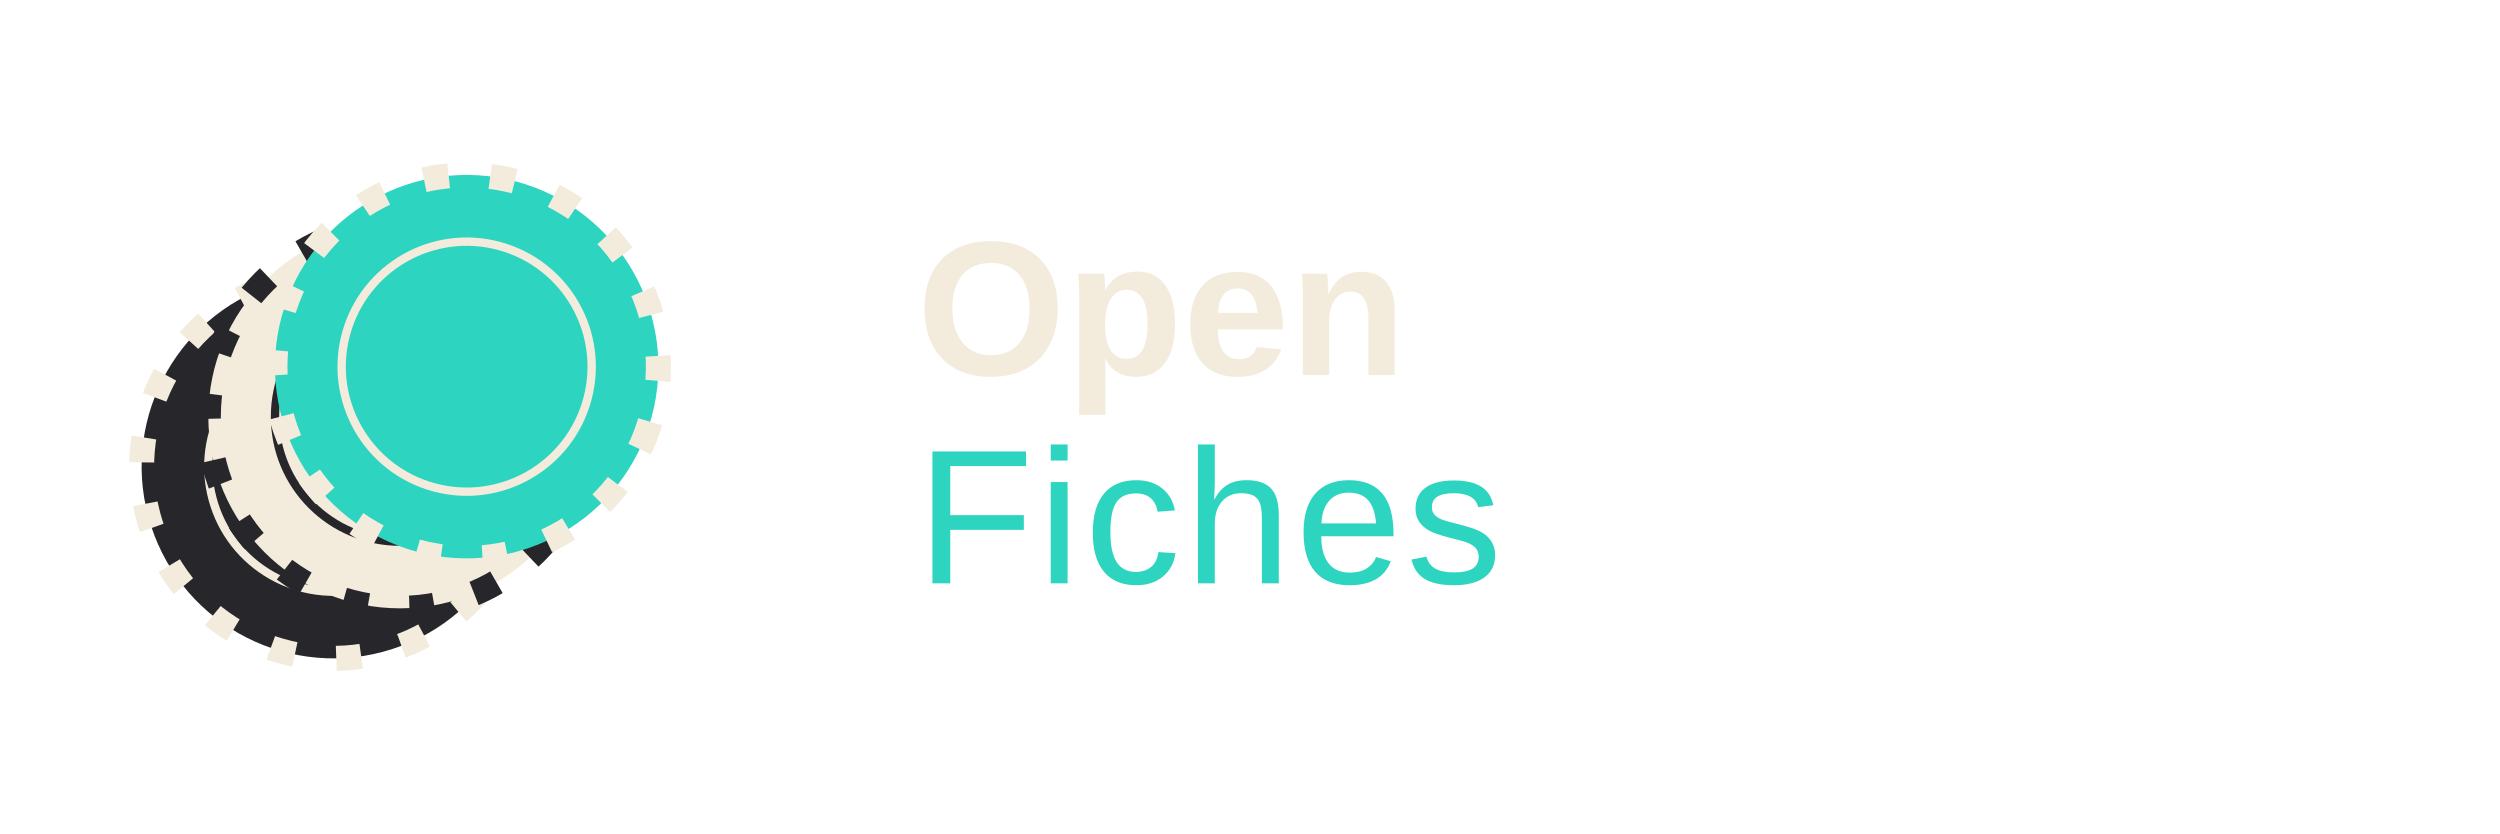
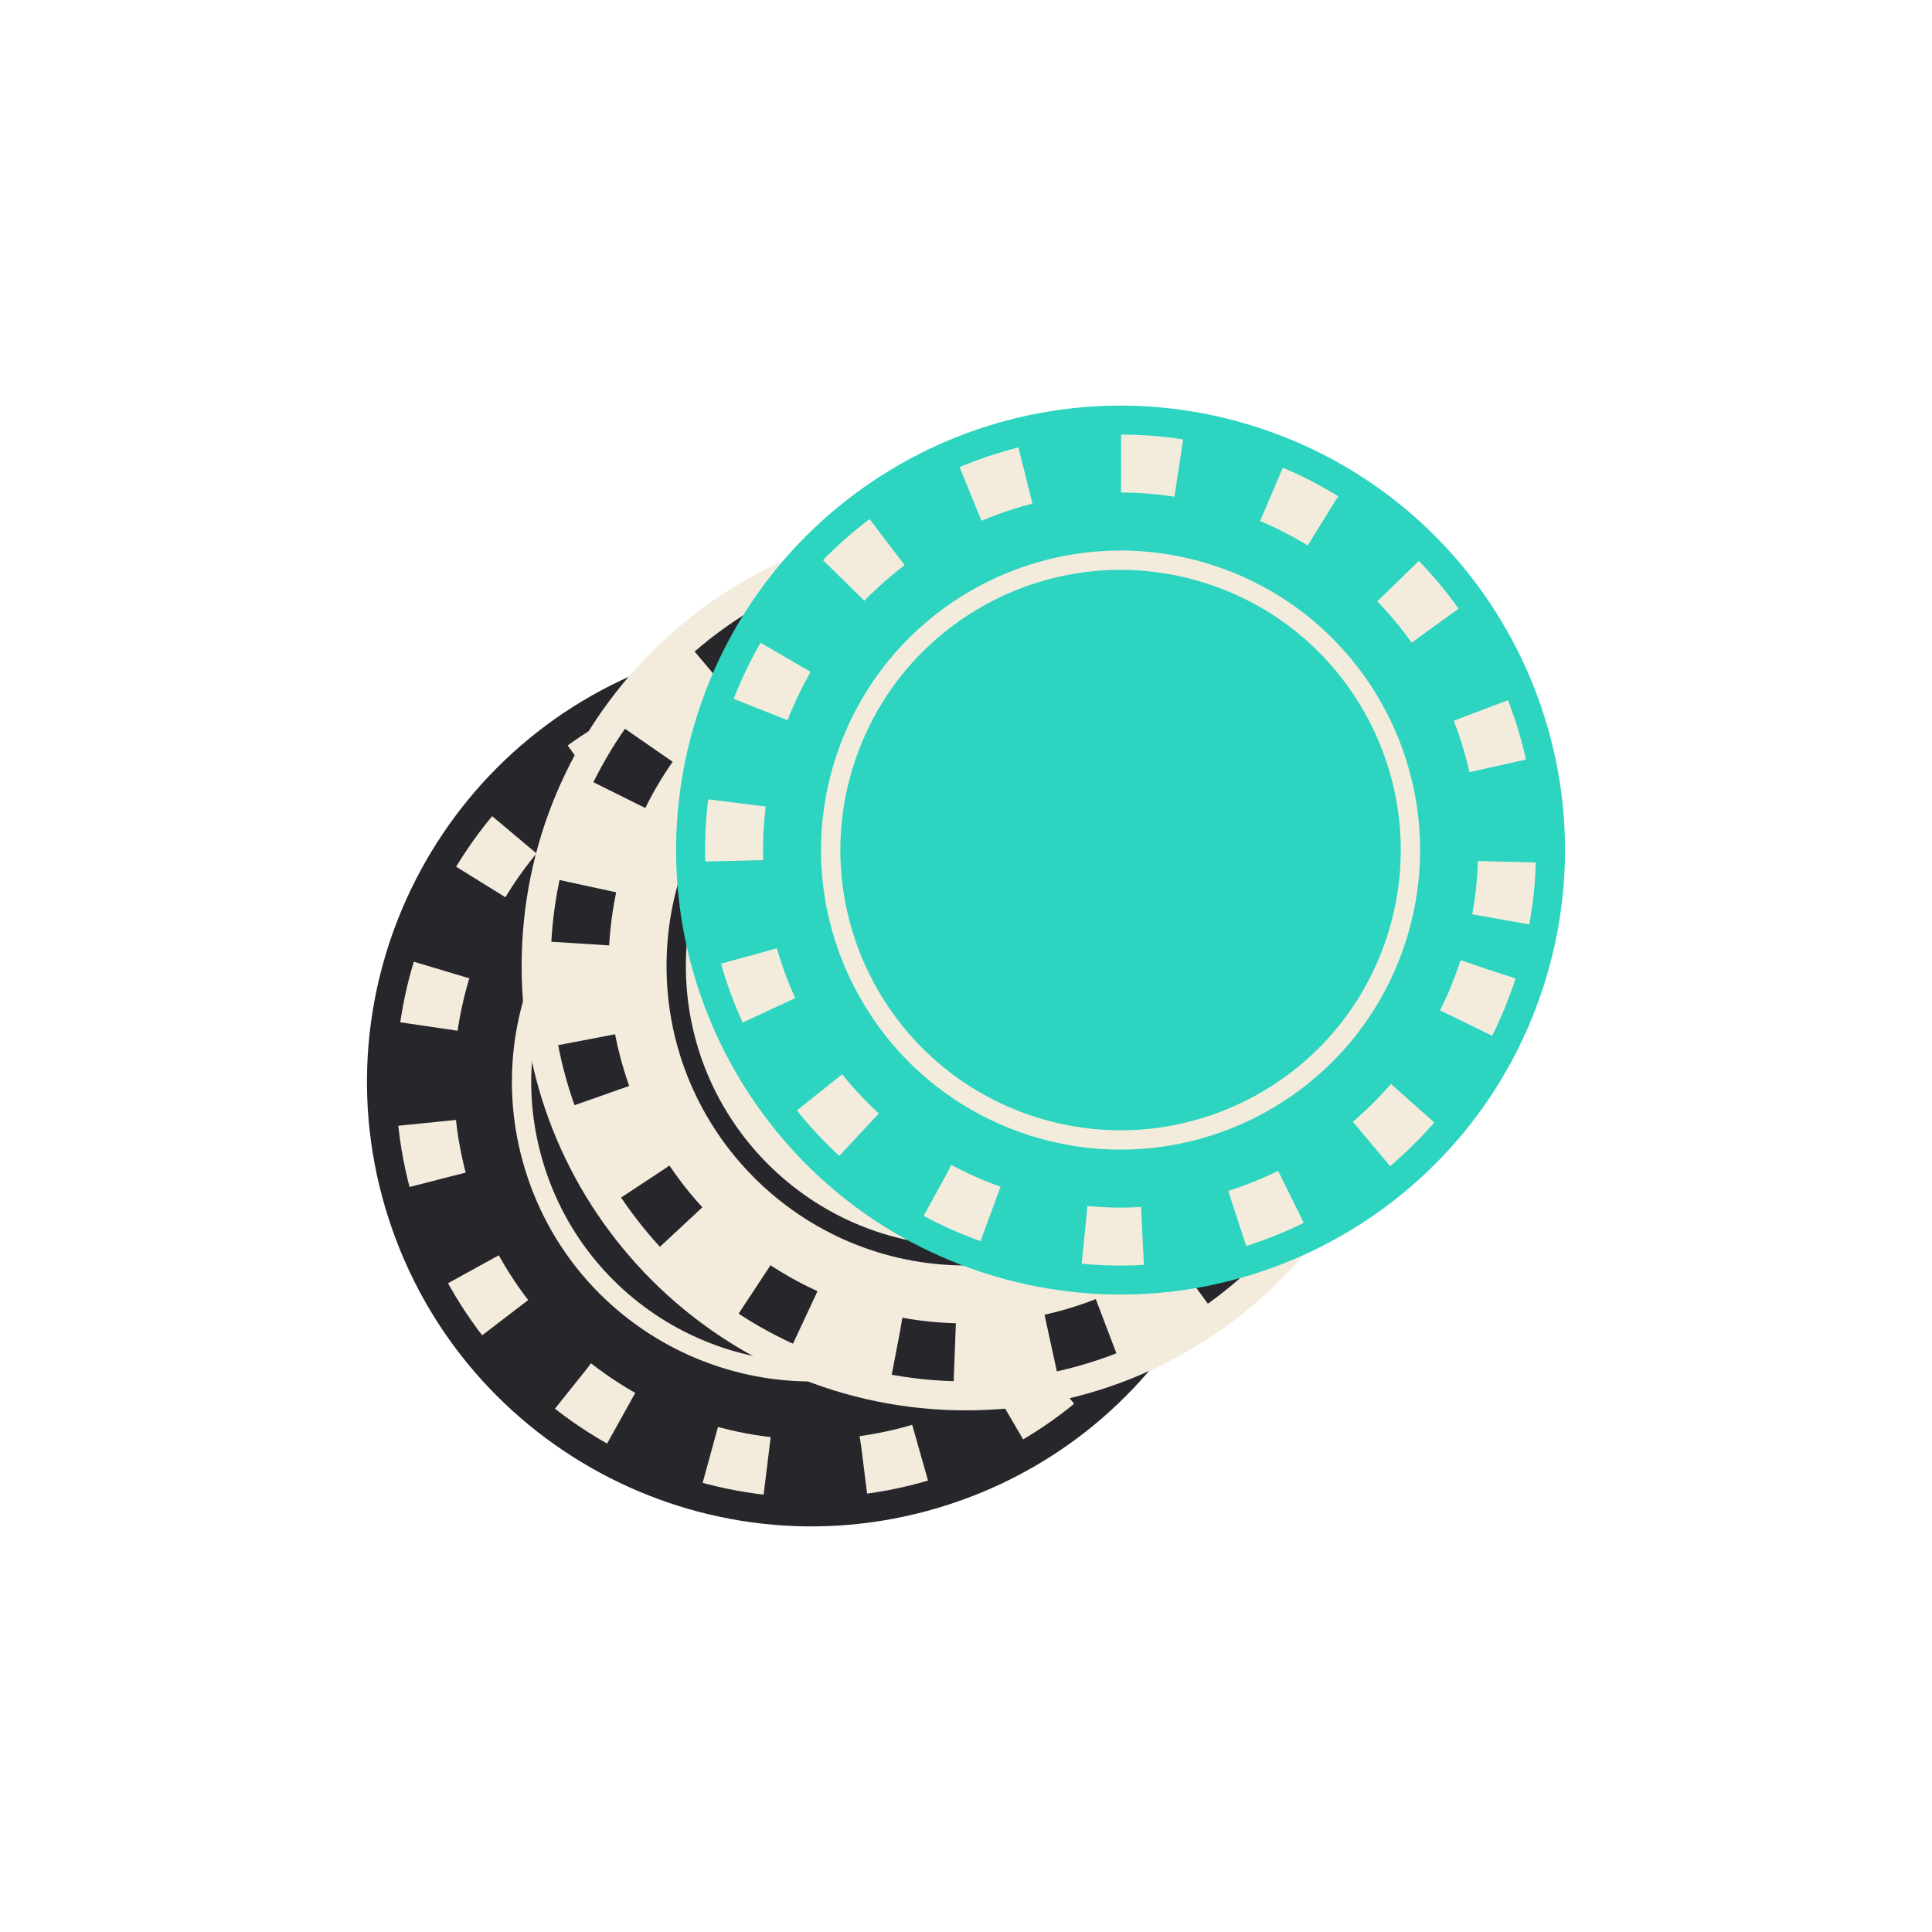
- <svg xmlns="http://www.w3.org/2000/svg" viewBox="0 0 600 200" role="img" aria-labelledby="title">
-   <g transform="translate(80,112) rotate(-18)">
+ <svg xmlns="http://www.w3.org/2000/svg" viewBox="0 0 200 200" role="img" aria-labelledby="title">
+   <g transform="translate(84,112) rotate(-18)">
    <circle r="46" fill="#26262B" />
-     <circle r="46" fill="none" stroke="#F3ECDD" stroke-width="6" stroke-dasharray="6 10" />
+     <circle r="40" fill="none" stroke="#F3ECDD" stroke-width="6" stroke-dasharray="6 10" />
    <circle r="30" fill="none" stroke="#F3ECDD" stroke-width="2" />
  </g>
-   <g transform="translate(96,100)">
+   <g transform="translate(100,100)">
    <circle r="46" fill="#F3ECDD" />
-     <circle r="46" fill="none" stroke="#26262B" stroke-width="6" stroke-dasharray="6 10" />
+     <circle r="40" fill="none" stroke="#26262B" stroke-width="6" stroke-dasharray="6 10" />
    <circle r="30" fill="none" stroke="#26262B" stroke-width="2" />
  </g>
-   <g transform="translate(112,88) rotate(18)">
+   <g transform="translate(116,88) rotate(18)">
    <circle r="46" fill="#2dd4bf" />
-     <circle r="46" fill="none" stroke="#F3ECDD" stroke-width="6" stroke-dasharray="6 10" />
+     <circle r="40" fill="none" stroke="#F3ECDD" stroke-width="6" stroke-dasharray="6 10" />
    <circle r="30" fill="none" stroke="#F3ECDD" stroke-width="2" />
  </g>
-   <text x="220" y="90" font-family="'Trebuchet MS','Poppins',Arial,sans-serif" font-weight="800" font-size="46" fill="#F3ECDD">Open</text>
-   <text x="220" y="140" font-family="'Trebuchet MS','Poppins',Arial,sans-serif" font-weight="400" font-size="46" letter-spacing="1" fill="#2dd4bf">Fiches</text>
</svg>
